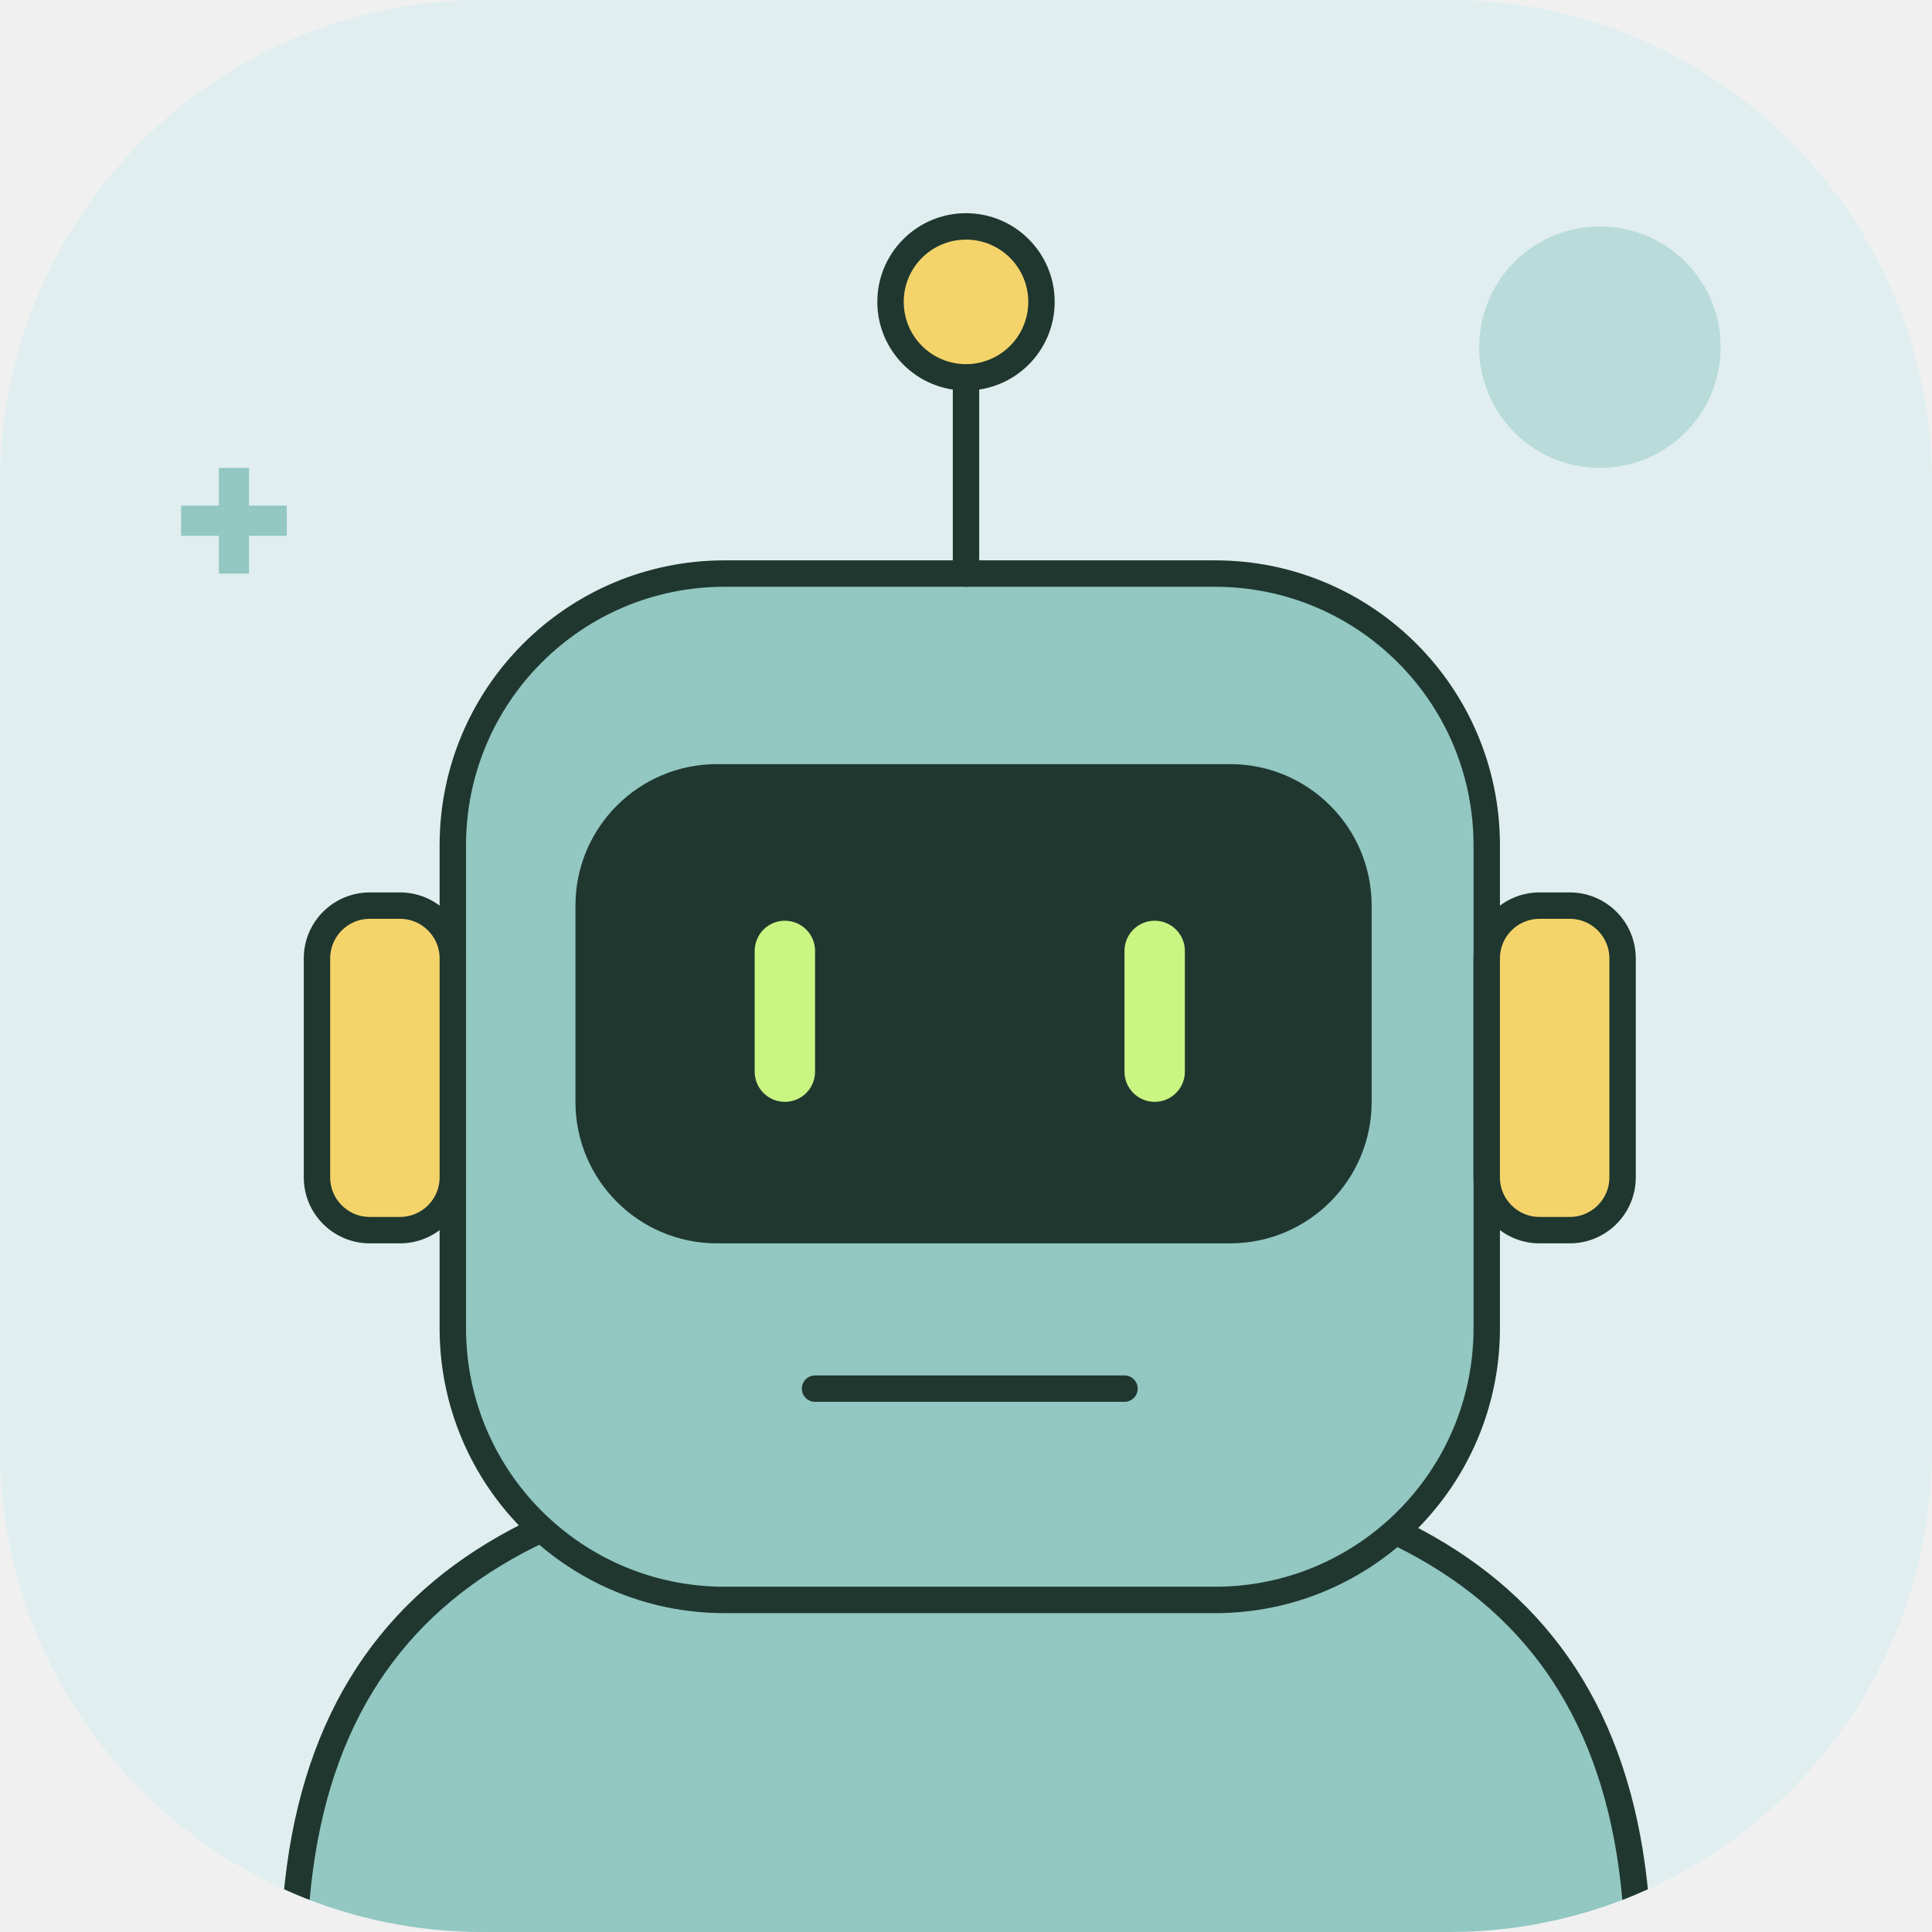
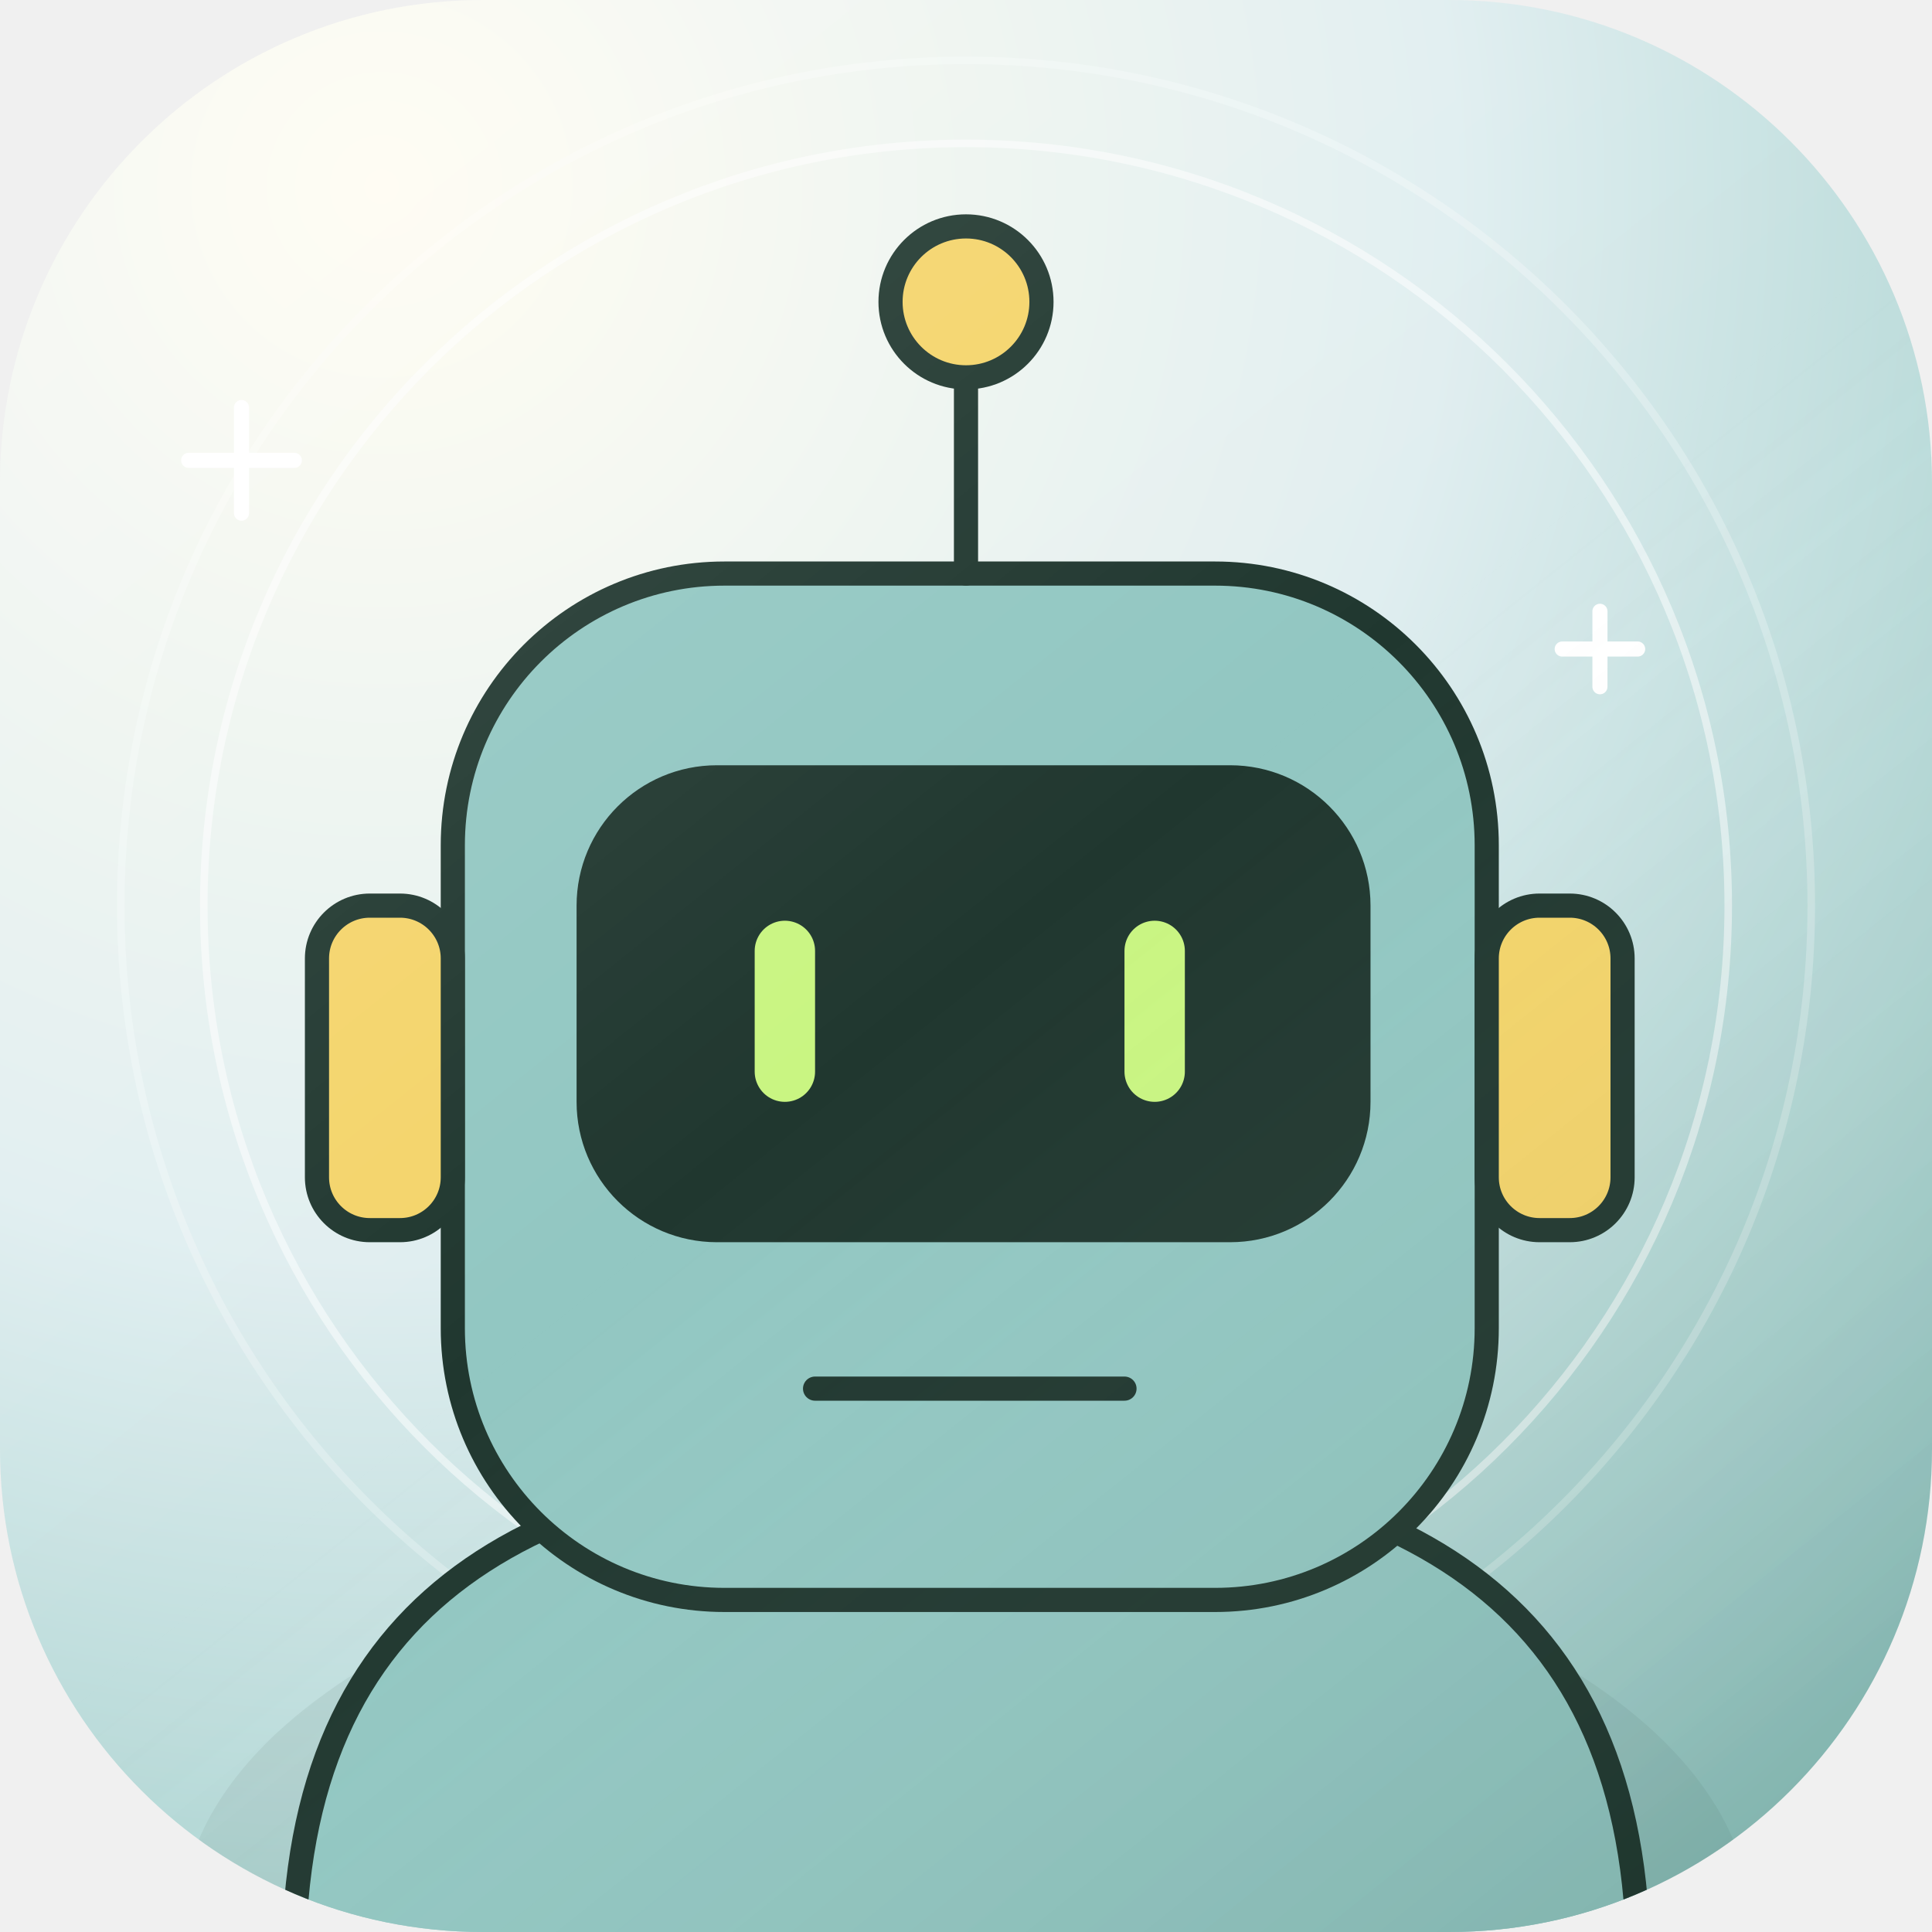
- <svg xmlns="http://www.w3.org/2000/svg" viewBox="0 0 256 256" width="256" height="256">
+ <svg xmlns="http://www.w3.org/2000/svg" viewBox="0 0 256 256" width="512" height="512">
  <defs>
    <clipPath id="crop">
      <rect width="256" height="256" rx="64" />
    </clipPath>
+     <radialGradient id="back" cx=".2" cy=".1" r="1.1">
+       <stop stop-color="#FFFCF1" />
+       <stop offset=".5" stop-color="#E0EEF0" />
+       <stop offset="1" stop-color="#92C7C2" />
+     </radialGradient>
+     <linearGradient id="light" x2=".8" y2="1">
+       <stop stop-color="#FFF" stop-opacity=".18" />
+       <stop offset=".55" stop-color="#FFF" stop-opacity="0" />
+       <stop offset="1" stop-color="#20372F" stop-opacity=".12" />
+     </linearGradient>
  </defs>
  <g clip-path="url(#crop)">
-     <rect width="256" height="256" fill="#E0EEF0" />
-     <circle cx="212" cy="46" r="16" fill="#92C7C2" opacity=".5" />
-     <path d="M24 69h14m-7-7v14" stroke="#92C7C2" stroke-width="4" />
-     <g stroke="#20372F" stroke-width="3.5" stroke-linecap="round" stroke-linejoin="round">
+     <rect width="256" height="256" fill="url(#back)" />
+     <circle cx="128" cy="120" r="101" fill="none" stroke="#FFF" stroke-opacity=".5" />
+     <circle cx="128" cy="120" r="112" fill="none" stroke="#FFF" stroke-opacity=".25" />
+     <ellipse cx="128" cy="255" rx="104" ry="53" fill="#20372F" opacity=".07" />
+     <path d="M25 61h14m-7-7v14m175 18h10m-5-5v10" stroke="#FFF" stroke-width="2" stroke-linecap="round" />
+     <g stroke="#20372F" stroke-width="3.2" stroke-linecap="round" stroke-linejoin="round">
      <path d="M39 256c2-47 35-63 89-63s87 16 89 63" fill="#92C7C2" />
      <rect x="60" y="76" width="137" height="136" rx="36" fill="#92C7C2" />
      <path d="M128 76V49" />
      <circle cx="128" cy="40" r="10" fill="#F4D46A" />
      <rect x="78" y="103" width="102" height="60" rx="17" fill="#20372F" />
      <path d="M104 126v16m49-16v16" stroke="#C9F582" stroke-width="8" />
      <path d="M108 184h41" />
      <rect x="42" y="120" width="18" height="43" rx="7" fill="#F4D46A" />
      <rect x="197" y="120" width="18" height="43" rx="7" fill="#F4D46A" />
    </g>
+     <rect width="256" height="256" fill="url(#light)" />
  </g>
</svg>
